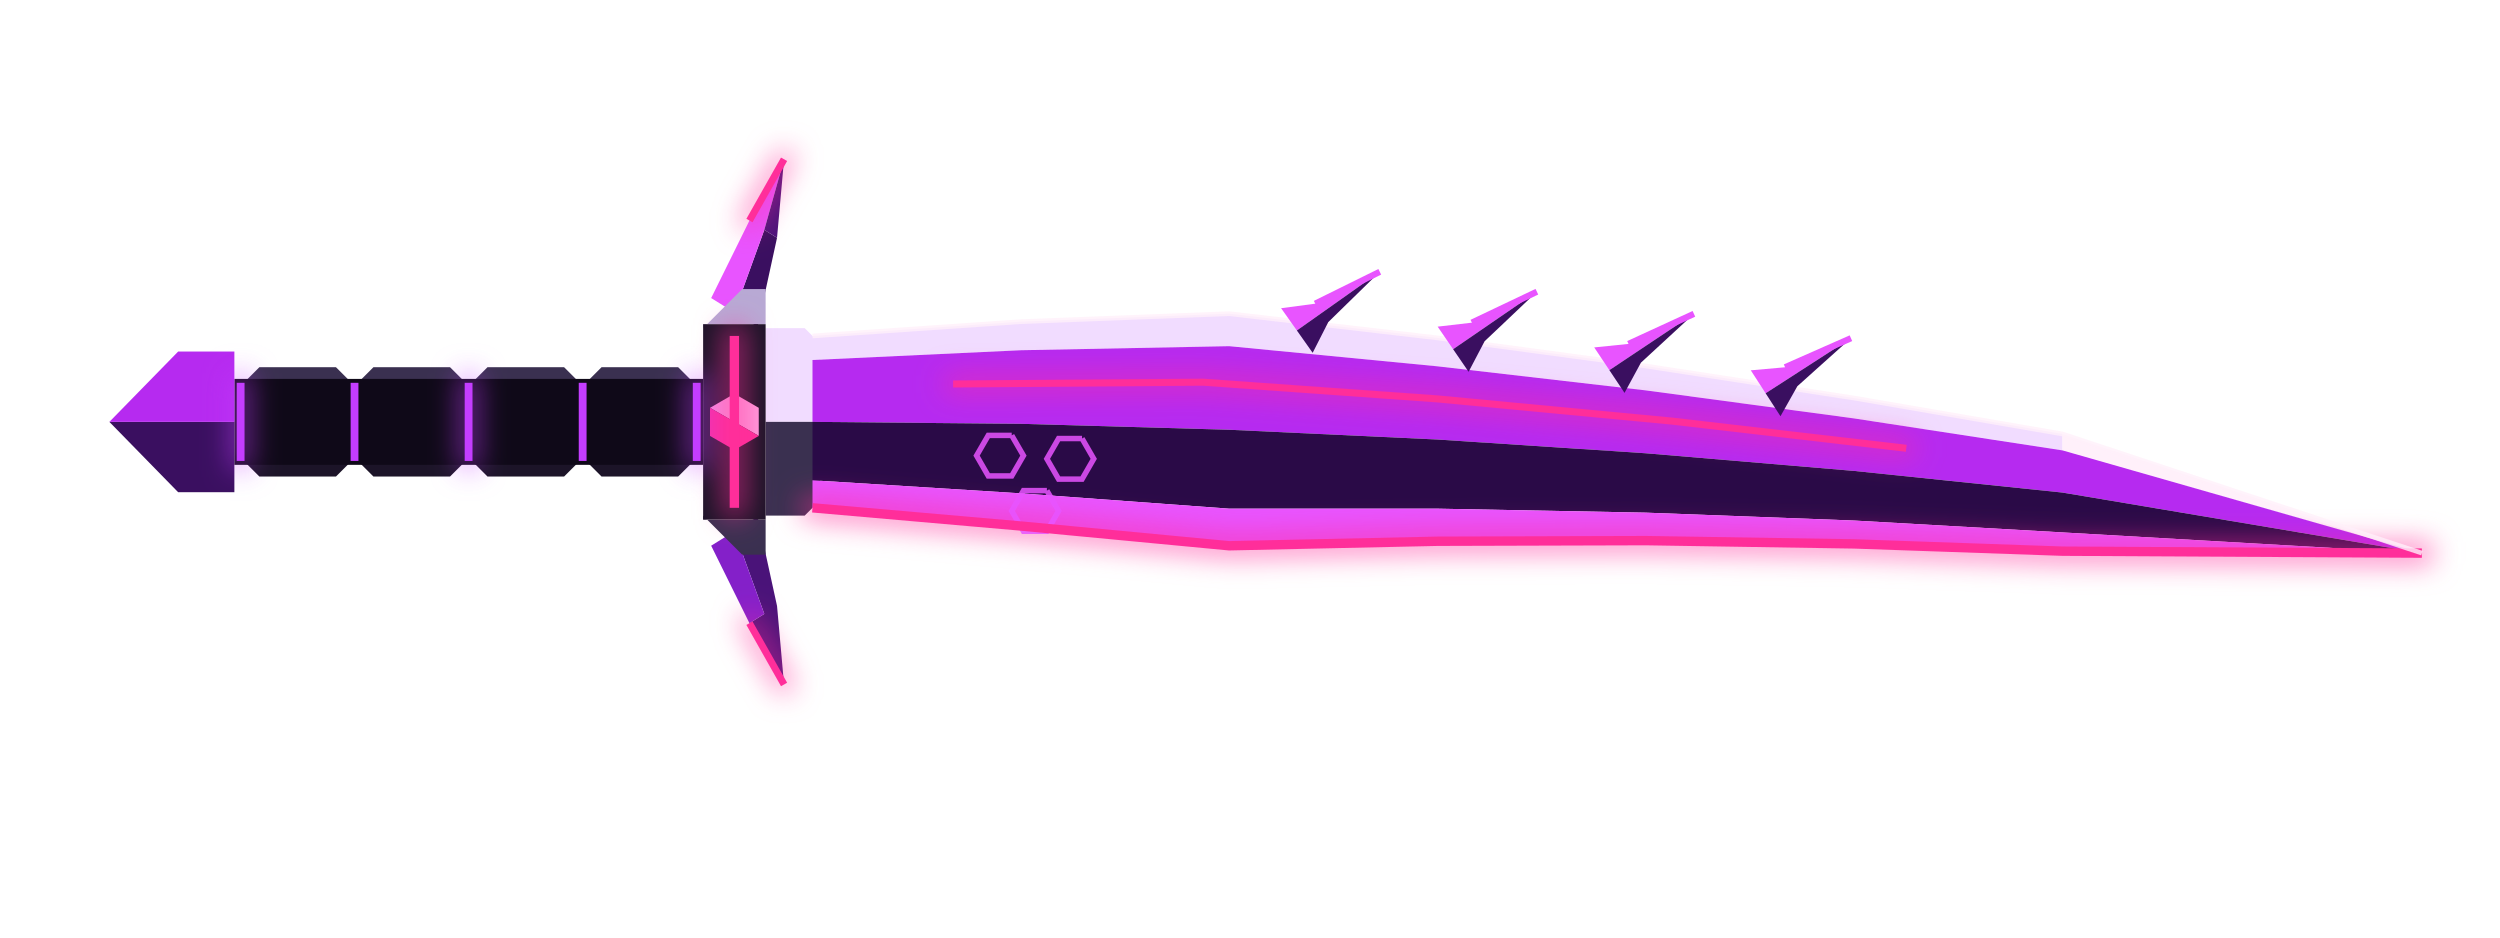
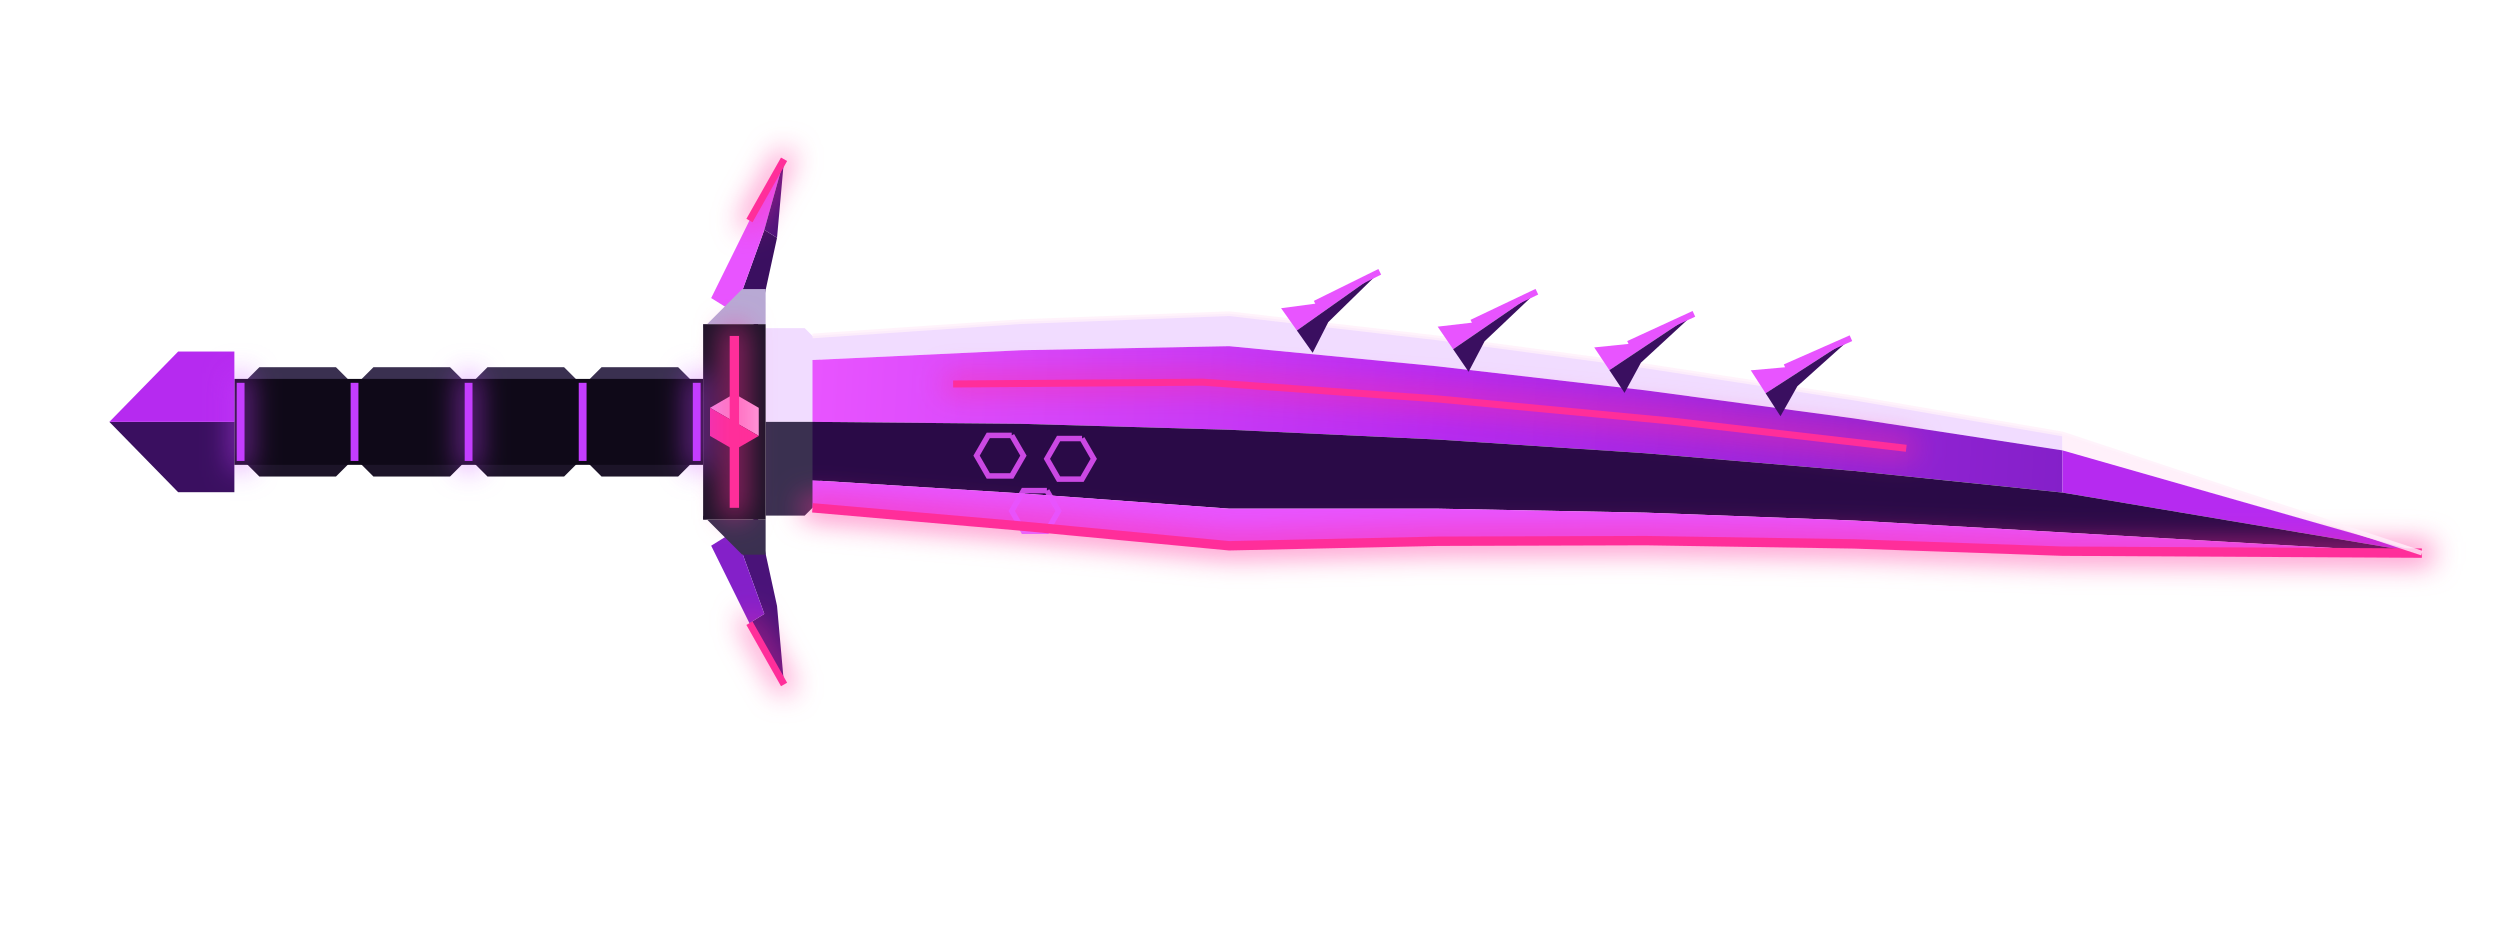
<svg xmlns="http://www.w3.org/2000/svg" viewBox="0 0 320 120" width="320" height="120">
  <defs>
+     <linearGradient id="voracious-blade-a-sheen" gradientUnits="userSpaceOnUse" x1="104" y1="54" x2="264" y2="63.05">
+       <stop offset="0" stop-color="#e854ff" />
+       <stop offset="0.5" stop-color="#b62af0" />
+       <stop offset="1" stop-color="#8420c9" />
+     </linearGradient>
    <filter id="voracious-blade-a-glow" filterUnits="userSpaceOnUse" x="0" y="0" width="320" height="120" color-interpolation-filters="sRGB">
      <feGaussianBlur stdDeviation="1.8" />
    </filter>
  </defs>
  <path d="M94 40L96.97 41.85L99.46 30.44L97.83 29.42ZM30 54L14 54L22.8 63L30 63Z" fill="#3a0f60" />
  <path d="M94 40L97.83 29.42L95.93 28.23L91.03 38.15ZM97.83 29.42L100.36 20.39L95.93 28.23Z" fill="#e854ff" />
  <path d="M97.83 29.42L99.46 30.44L100.36 20.39ZM94 68L96.97 66.15L99.46 77.56L97.83 78.58ZM97.83 78.58L99.46 77.56L100.36 87.61ZM97.83 78.58L100.36 87.61L95.93 79.77Z" fill="#4a1379" />
  <path d="M94 68L97.83 78.58L95.93 79.77L91.03 69.85Z" fill="#8420c9" />
  <path d="M98 42L103 42L105 44L105 54L98 54Z" fill="#f1dcff" />
  <path d="M98 54L105 54L105 64L103 66L98 66ZM90 66.5L98 66.5L98 66L98 71L95 71L90 66ZM88.4 48.6L86.8 47L77 47L75.4 48.6L75.4 53.3L88.4 53.3ZM73.8 48.6L72.2 47L62.4 47L60.8 48.6L60.8 53.3L73.8 53.3ZM59.2 48.6L57.6 47L47.8 47L46.2 48.6L46.2 53.3L59.2 53.3ZM44.6 48.6L43 47L33.2 47L31.6 48.6L31.6 53.3L44.6 53.3Z" fill="#3a3050" />
  <path d="M90 42L95 37L98 37L98 42L98 41.5L90 41.5Z" fill="#b8a9d4" />
  <path d="M90 41.5L98 41.5L98 66.5L90 66.5ZM88.4 53.3L75.4 53.3L75.4 59.4L77 61L86.8 61L88.4 59.4ZM73.8 53.3L60.8 53.3L60.8 59.4L62.4 61L72.2 61L73.8 59.4ZM59.2 53.3L46.2 53.3L46.2 59.4L47.8 61L57.6 61L59.2 59.4ZM44.6 53.3L31.6 53.3L31.6 59.4L33.2 61L43 61L44.6 59.4Z" fill="#1c1428" />
  <path d="M90 48.5L30 48.5L30 59.5L90 59.5Z" fill="#0f0918" />
  <path d="M30 45L22.8 45L14 54L30 54Z" fill="#b62af0" />
  <path d="M90.88 52.2L94 50.4L97.12 52.2L97.12 55.8Z" fill="#ff9bdc" />
  <path d="M97.12 55.8L94 57.6L90.88 55.8L90.88 52.2Z" fill="#ff2e9a" />
  <g filter="url(#voracious-blade-a-glow)" fill="none" opacity="0.65" stroke-linejoin="miter" stroke-linecap="square">
    <path d="M95.93 28.23L100.36 20.39M95.93 79.77L100.36 87.61" stroke="#ff2e9a" stroke-width="2" />
    <path d="M89.18 49L89.18 59M59.98 49L59.98 59M30.8 49L30.8 59" stroke="#c43dff" stroke-width="2.2" />
    <path d="M94 43L94 65" stroke="#ff2e9a" stroke-width="2.64" />
  </g>
  <path d="M95.93 28.23L100.36 20.39M95.93 79.77L100.36 87.61" fill="none" stroke="#ff2e9a" stroke-width="0.9" stroke-linejoin="miter" stroke-miterlimit="8" />
  <path d="M89.18 49L89.18 59M74.58 49L74.58 59M59.98 49L59.98 59M45.38 49L45.38 59M30.8 49L30.8 59" fill="none" stroke="#c43dff" stroke-width="1" stroke-linejoin="miter" stroke-miterlimit="8" />
  <path d="M94 43L94 65" fill="none" stroke="#ff2e9a" stroke-width="1.2" stroke-linejoin="miter" stroke-miterlimit="8" />
  <path d="M104 43L130.67 41.17L157.33 40.15L184 43.25L210.67 46.85L237.33 50.95L264 55.55L264 57.65L237.33 53.56L210.67 49.97L184 46.89L157.33 44.31L130.67 44.83L104 46.08Z" fill="#f1dcff" />
  <path d="M264 55.55L310 70.8L264 57.65ZM242.4 57.38L244 55.78L245.6 57.38L244 58.98Z" fill="#fff0fa" />
-   <path d="M104 46.08L130.67 44.83L157.33 44.31L184 46.89L210.67 49.97L237.33 53.56L264 57.65L264 63.05L237.33 60.28L210.67 58.02L184 56.26L157.33 55.01L130.67 54.25L104 54ZM264 57.65L310 70.8L264 63.05Z" fill="#b62af0" />
+   <path d="M104 46.08L130.67 44.83L157.33 44.31L184 46.89L210.67 49.97L237.33 53.56L264 57.65L264 63.05L237.33 60.28L210.67 58.02L184 56.26L157.33 55.01L130.67 54.25L104 54Z" fill="url(#voracious-blade-a-sheen)" />
+   <path d="M264 57.65L310 70.8L264 63.05Z" fill="#b62af0" />
  <path d="M104 54L130.67 54.25L157.33 55.01L184 56.26L210.67 58.02L237.33 60.28L264 63.05L264 68.15L237.33 66.63L210.67 65.62L184 65.11L157.33 65.11L130.67 63.15L104 61.48ZM264 63.05L310 70.8L264 68.15Z" fill="#2a0a47" />
  <path d="M104 61.48L130.67 63.15L157.33 65.11L184 65.11L210.67 65.62L237.33 66.63L264 68.15L264 70.55L237.33 69.62L210.67 69.2L184 69.28L157.33 69.86L130.67 67.33L104 65ZM264 68.15L310 70.8L264 70.55Z" fill="#e854ff" />
  <g filter="url(#voracious-blade-a-glow)" fill="none" opacity="0.65" stroke-linejoin="miter" stroke-linecap="square">
    <path d="M122 49.15L154 48.92L184 51.06L214 53.9L244 57.38" stroke="#ff2e9a" stroke-width="2" />
    <path d="M104 65L130.67 67.33L157.33 69.86L184 69.28L210.67 69.2L237.33 69.62L264 70.55L310 70.8" stroke="#ff2e9a" stroke-width="2.64" />
  </g>
  <path d="M122 49.15L154 48.92L184 51.06L214 53.9L244 57.38" fill="none" stroke="#ff2e9a" stroke-width="0.9" stroke-linejoin="miter" stroke-miterlimit="8" />
  <path d="M129.5 55.73L131 58.32L129.5 60.92L126.5 60.92L125 58.32L126.5 55.73L129.5 55.73M138.5 56.13L140 58.73L138.5 61.33L135.5 61.33L134 58.73L135.5 56.13L138.5 56.13M134 62.8L135.5 65.4L134 68L131 68L129.5 65.4L131 62.8L134 62.8" fill="none" stroke="#e854ff" stroke-width="0.7" opacity="0.85" stroke-linejoin="miter" stroke-miterlimit="8" />
  <path d="M104 65L130.67 67.33L157.33 69.86L184 69.28L210.67 69.2L237.33 69.62L264 70.55L310 70.8" fill="none" stroke="#ff2e9a" stroke-width="1.2" stroke-linejoin="miter" stroke-miterlimit="8" />
  <path d="M104 43L130.67 41.17L157.33 40.15L184 43.25L210.67 46.85L237.33 50.95L264 55.55L310 70.8" fill="none" stroke="#fff0fa" stroke-width="0.6" opacity="0.8" stroke-linejoin="miter" stroke-miterlimit="8" />
  <path d="M166 42.3L163.98 39.45L168.35 38.87L171.3 37.42L171.84 38.17ZM171.84 38.17L171.3 37.42L176.61 34.79ZM186 44.7L184.02 41.81L188.4 41.3L191.37 39.89L191.89 40.65ZM191.89 40.65L191.37 39.89L196.72 37.34ZM206 47.38L204.06 44.47L208.45 44.02L211.44 42.64L211.95 43.41ZM211.95 43.41L211.44 42.64L216.82 40.17ZM226 50.34L224.1 47.4L228.49 47.01L231.5 45.68L232.01 46.46ZM232.01 46.46L231.5 45.68L236.92 43.29Z" fill="#e854ff" />
  <path d="M166 42.3L171.84 38.17L172.37 38.93L170.02 41.23L168.02 45.16ZM171.84 38.17L176.61 34.79L172.37 38.93ZM186 44.7L191.89 40.65L192.42 41.42L190.03 43.68L187.98 47.59ZM191.89 40.65L196.72 37.34L192.42 41.42ZM206 47.38L211.95 43.41L212.46 44.19L210.04 46.42L207.94 50.29ZM211.95 43.41L216.82 40.17L212.46 44.19ZM226 50.34L232.01 46.46L232.51 47.24L230.06 49.44L227.9 53.28ZM232.01 46.46L236.92 43.29L232.51 47.24Z" fill="#3a0f60" />
  <path d="M168.35 38.87L176.61 34.79M188.4 41.3L196.72 37.34M208.45 44.02L216.82 40.17M228.49 47.01L236.92 43.29" fill="none" stroke="#e854ff" stroke-width="0.8" stroke-linejoin="miter" stroke-miterlimit="8" />
</svg>
